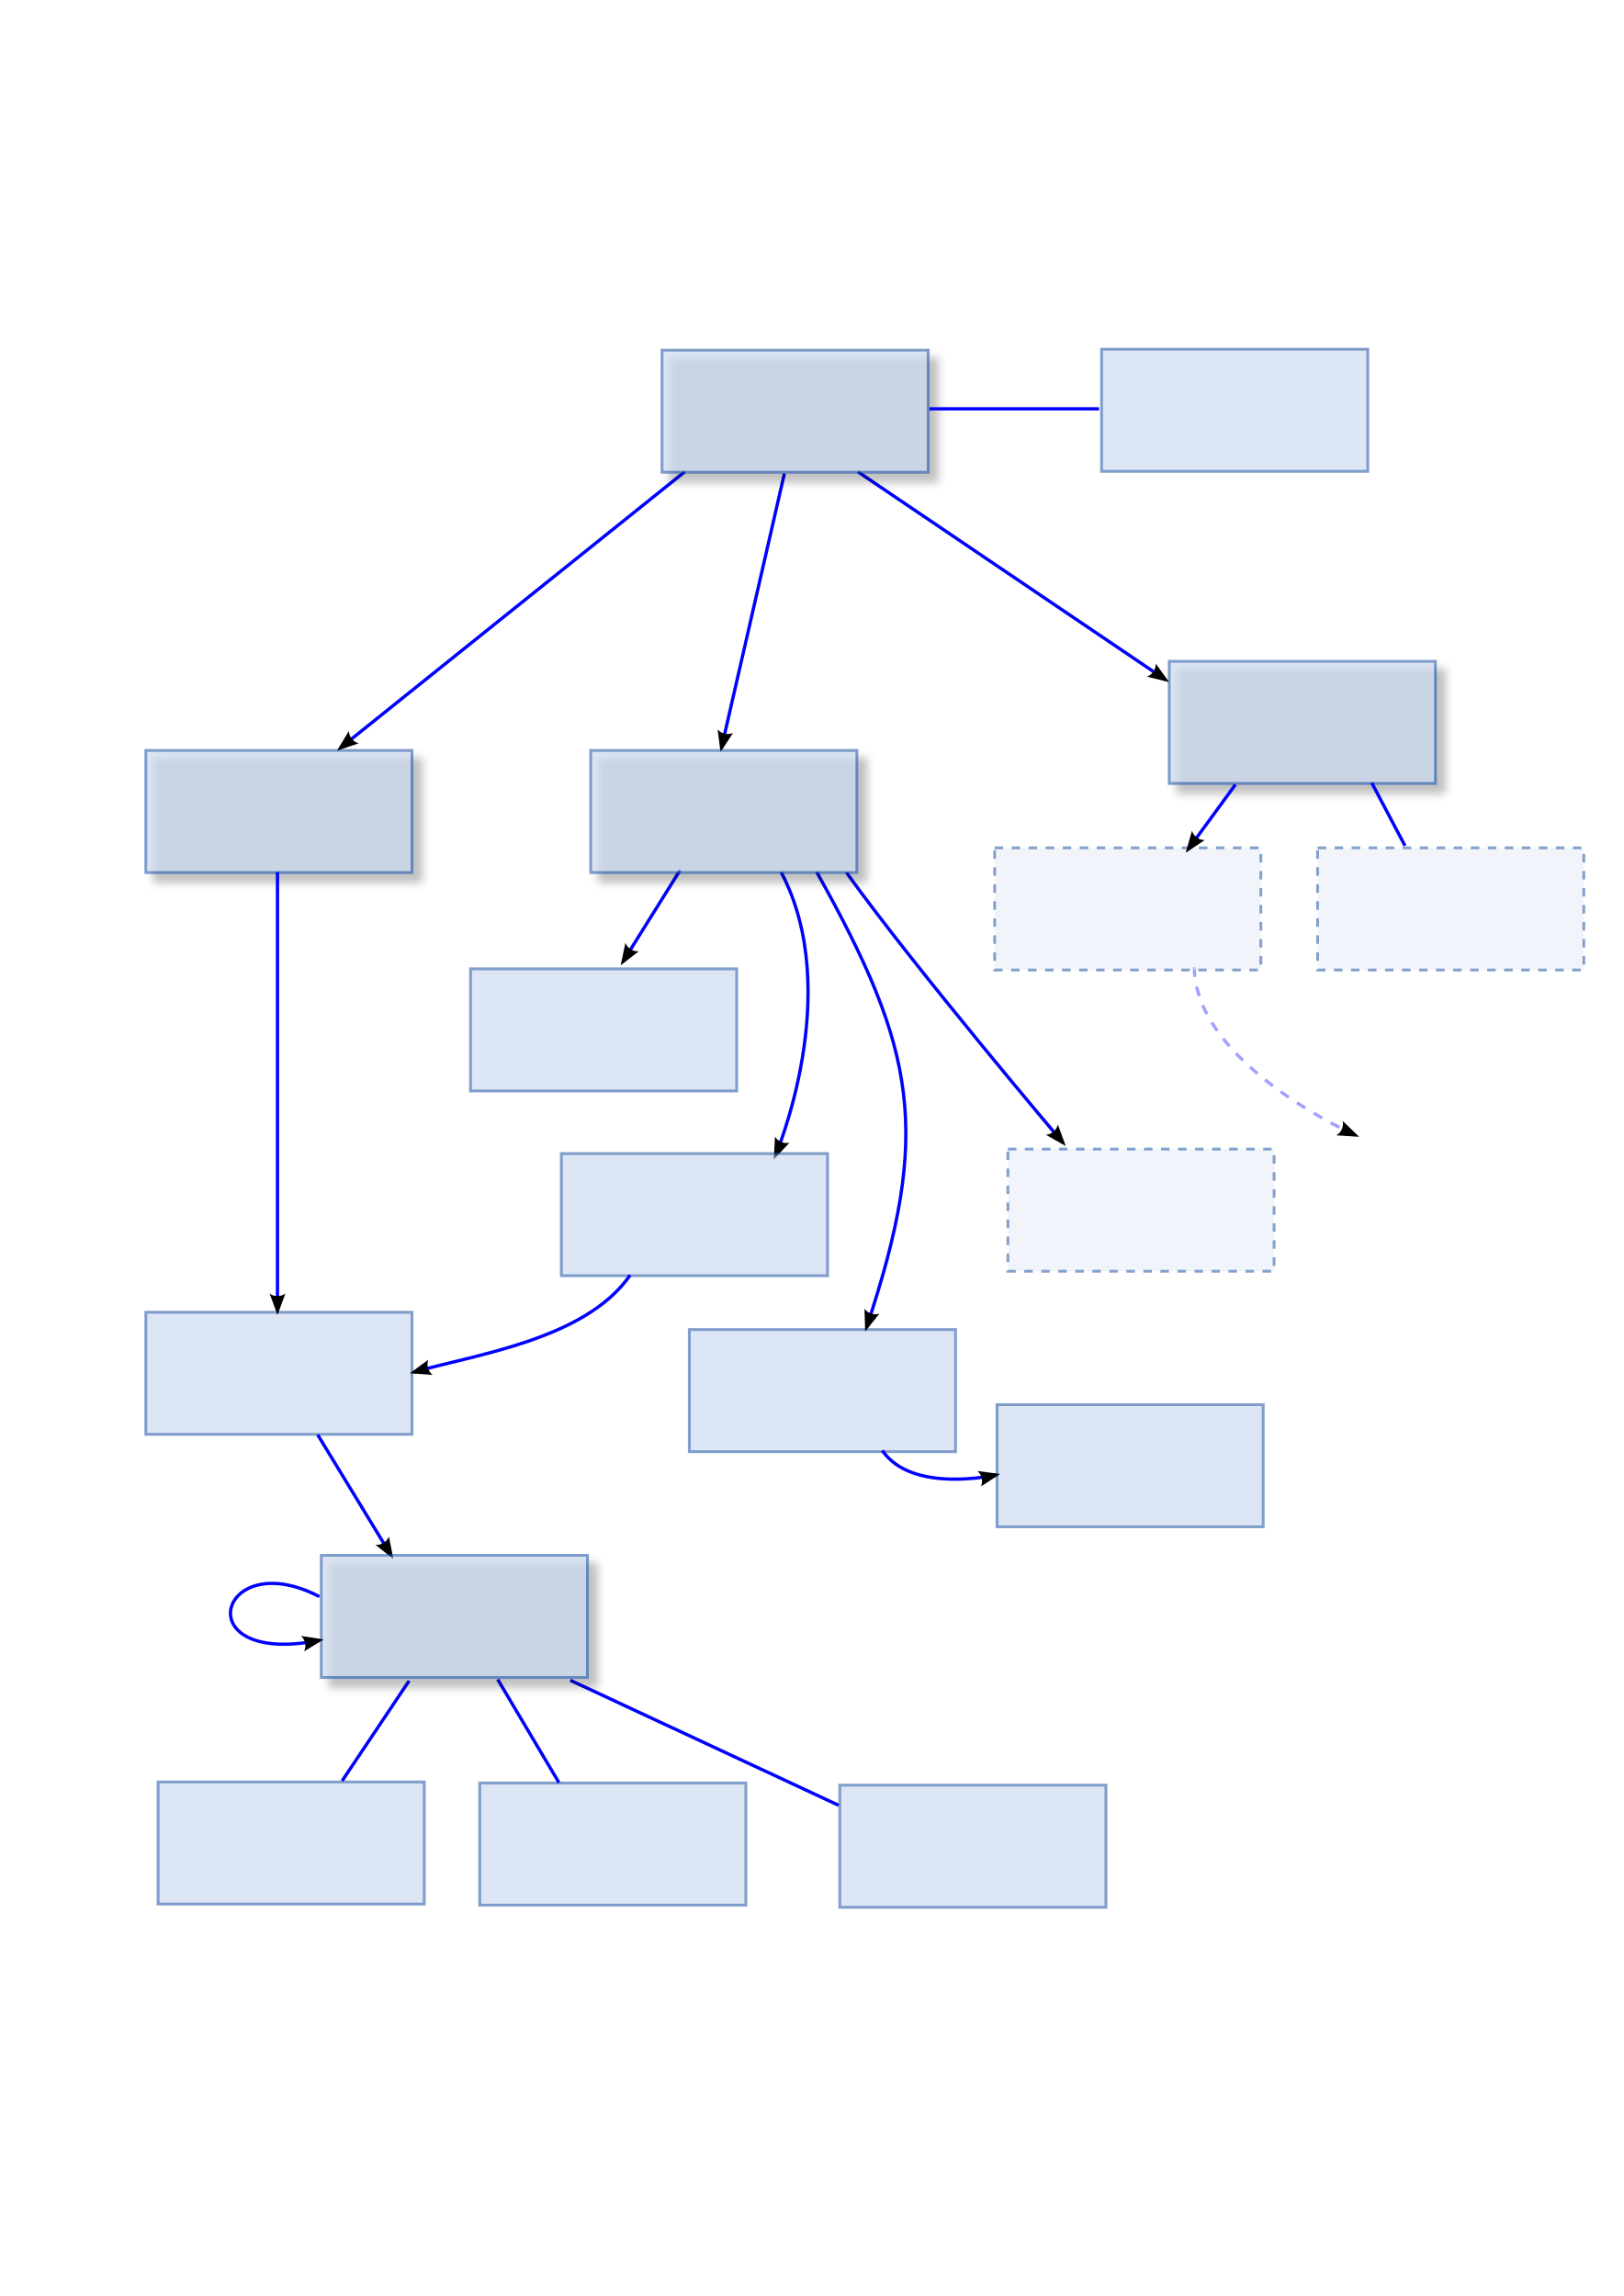
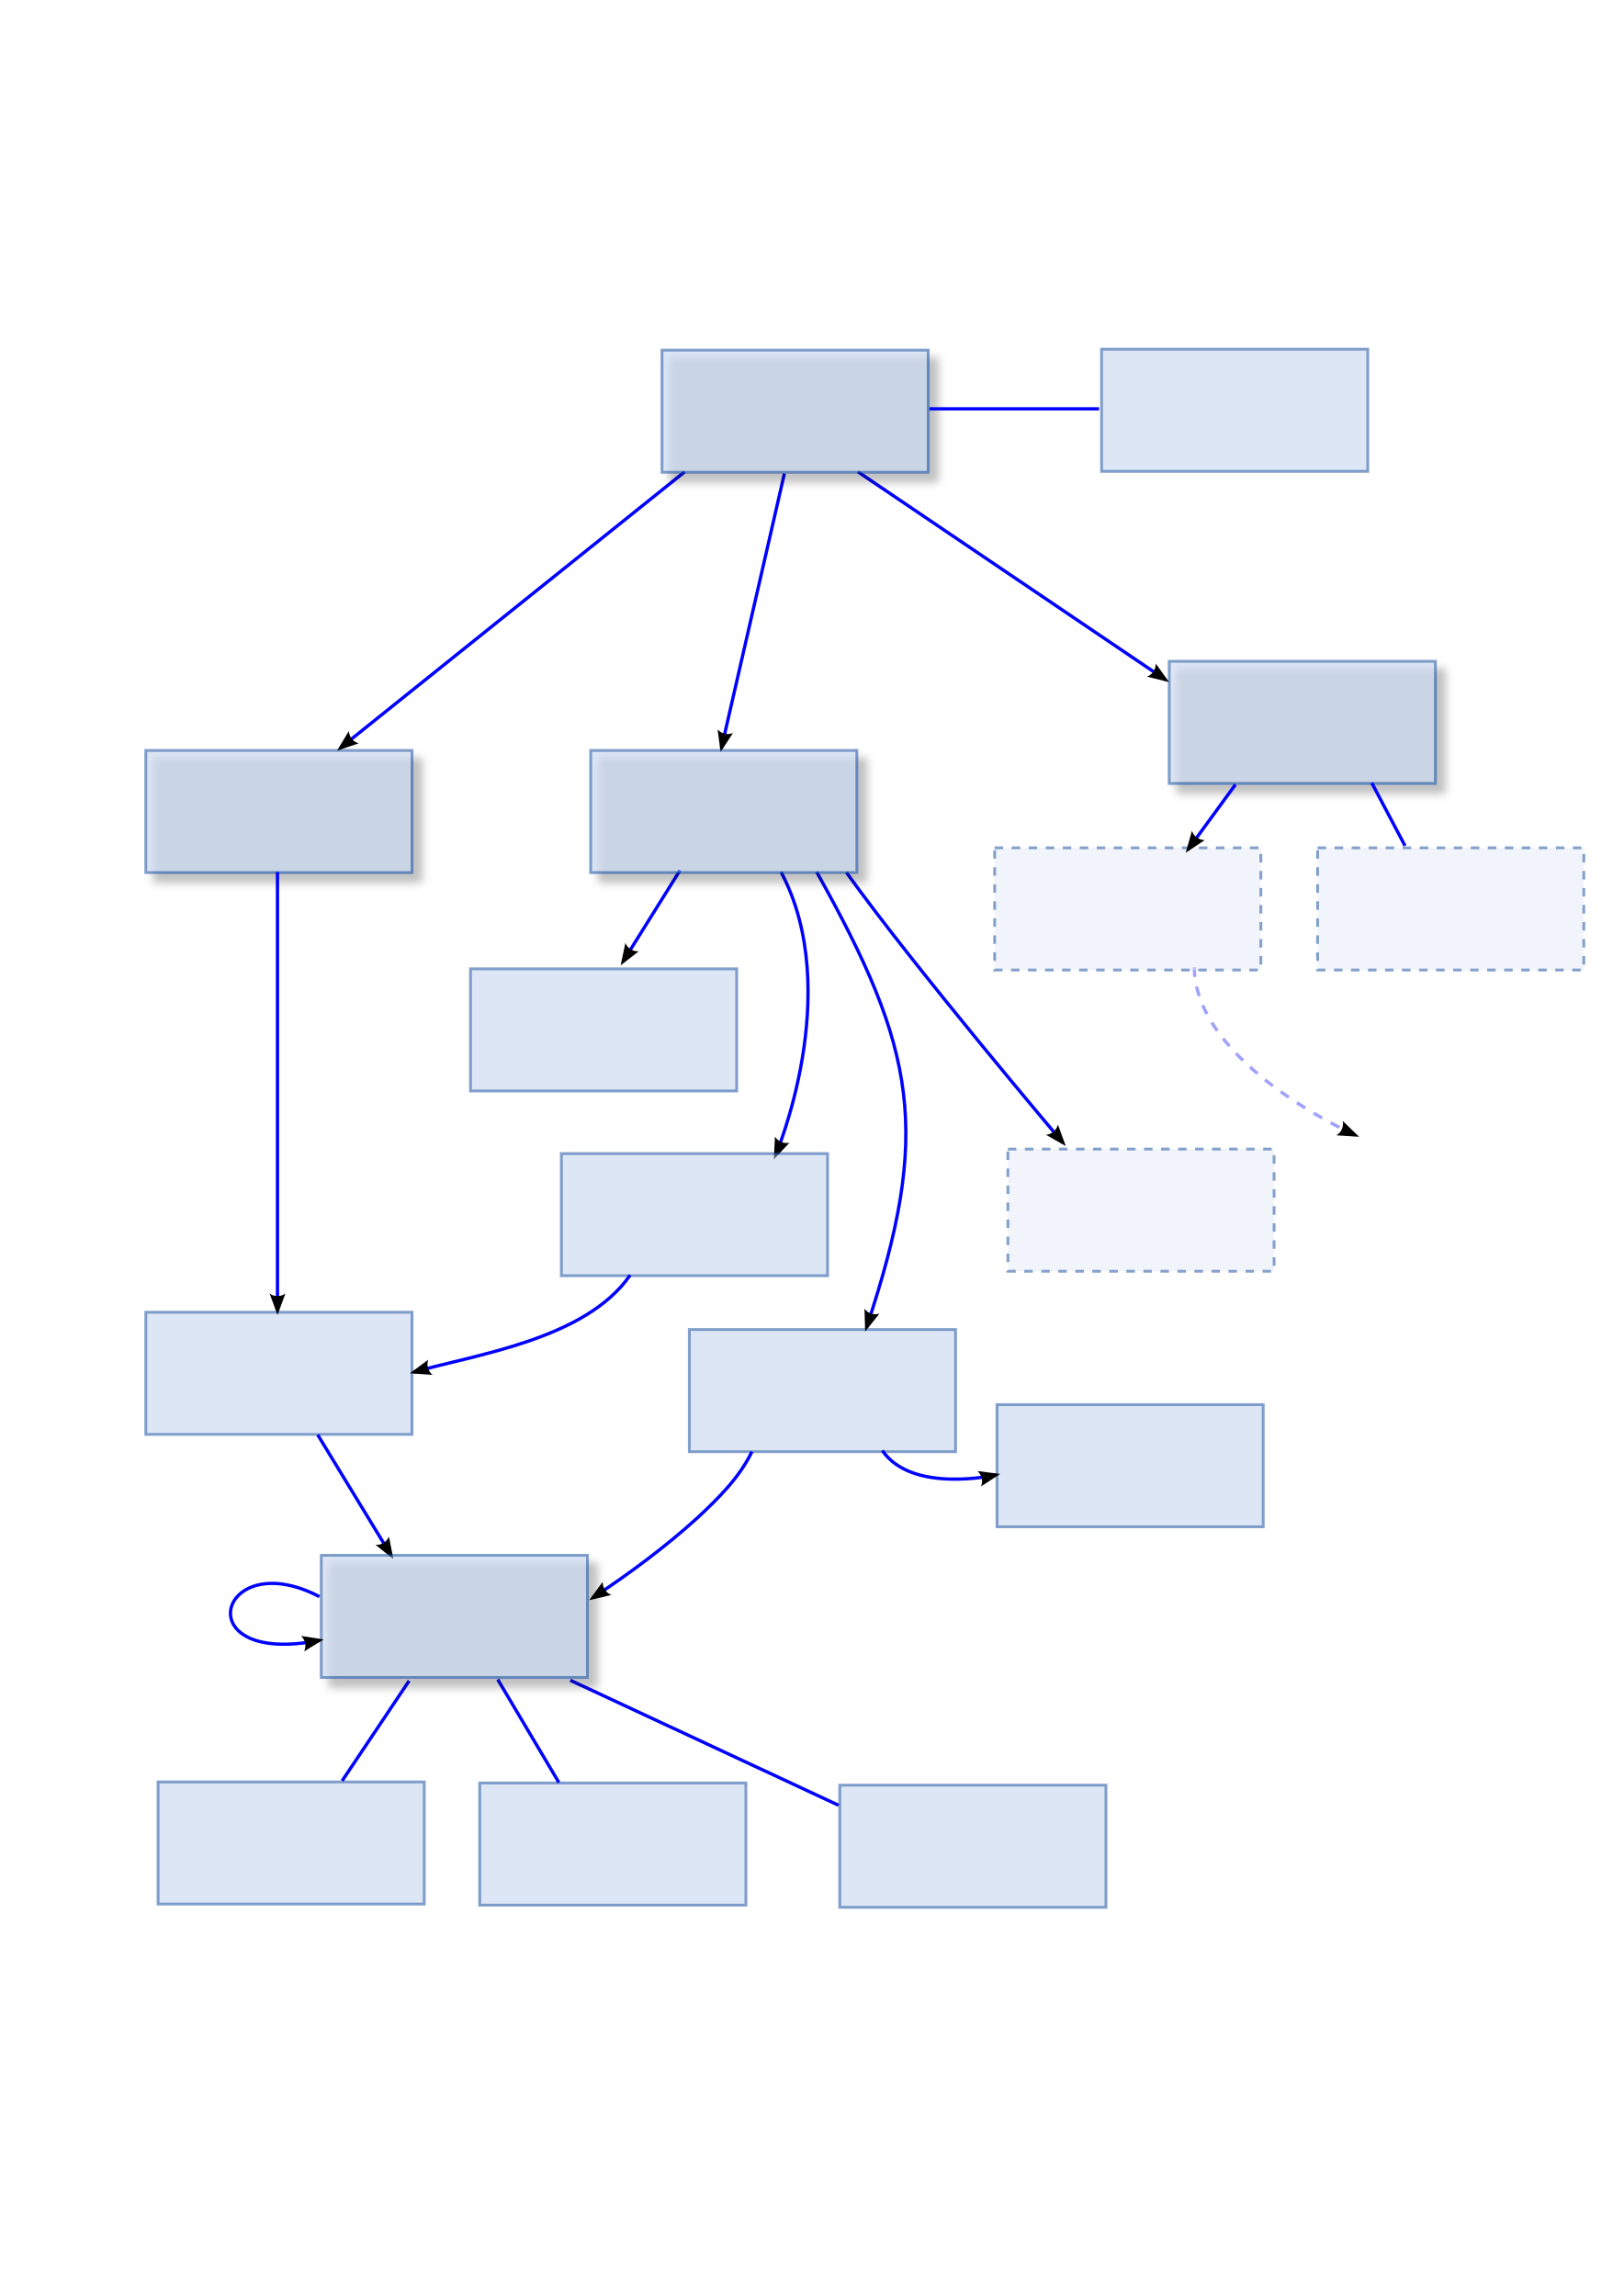
<svg xmlns="http://www.w3.org/2000/svg" width="744.094" height="1052.362" id="svg2" version="1.1">
  <defs id="defs4">
    <marker orient="auto" refY="0.0" refX="0.0" id="Arrow2Mend" style="overflow:visible;">
      <path id="path4154" style="font-size:12.0;fill-rule:evenodd;stroke-width:0.625;stroke-linejoin:round;" d="M 8.719,4.034 L -2.207,0.016 L 8.719,-4.002 C 6.973,-1.63 6.983,1.616 8.719,4.034 z " transform="scale(0.6) rotate(180) translate(0,0)" />
    </marker>
    <marker orient="auto" refY="0.0" refX="0.0" id="Arrow1Lend" style="overflow:visible;">
      <path id="path4130" d="M 0.0,0.0 L 5.0,-5.0 L -12.5,0.0 L 5.0,5.0 L 0.0,0.0 z " style="fill-rule:evenodd;stroke:#000000;stroke-width:1.0pt;marker-start:none;" transform="scale(0.8) rotate(180) translate(12.5,0)" />
    </marker>
    <filter id="filter6657" width="1.5" height="1.5" x="-.25" y="-.25">
      <feGaussianBlur id="feGaussianBlur6659" in="SourceAlpha" stdDeviation="2" result="blur" />
      <feColorMatrix id="feColorMatrix6661" result="bluralpha" type="matrix" values="1 0 0 0 0 0 1 0 0 0 0 0 1 0 0 0 0 0 0.5 0 " />
      <feOffset id="feOffset6663" in="bluralpha" dx="4" dy="4" result="offsetBlur" />
      <feMerge id="feMerge6665">
        <feMergeNode id="feMergeNode6667" in="offsetBlur" />
        <feMergeNode id="feMergeNode6669" in="SourceGraphic" />
      </feMerge>
    </filter>
    <filter id="filter6671" width="1.5" height="1.5" x="-.25" y="-.25">
      <feGaussianBlur id="feGaussianBlur6673" in="SourceAlpha" stdDeviation="2" result="blur" />
      <feColorMatrix id="feColorMatrix6675" result="bluralpha" type="matrix" values="1 0 0 0 0 0 1 0 0 0 0 0 1 0 0 0 0 0 0.5 0 " />
      <feOffset id="feOffset6677" in="bluralpha" dx="4" dy="4" result="offsetBlur" />
      <feMerge id="feMerge6679">
        <feMergeNode id="feMergeNode6681" in="offsetBlur" />
        <feMergeNode id="feMergeNode6683" in="SourceGraphic" />
      </feMerge>
    </filter>
    <filter id="filter6685" width="1.5" height="1.5" x="-.25" y="-.25">
      <feGaussianBlur id="feGaussianBlur6687" in="SourceAlpha" stdDeviation="2" result="blur" />
      <feColorMatrix id="feColorMatrix6689" result="bluralpha" type="matrix" values="1 0 0 0 0 0 1 0 0 0 0 0 1 0 0 0 0 0 0.5 0 " />
      <feOffset id="feOffset6691" in="bluralpha" dx="4" dy="4" result="offsetBlur" />
      <feMerge id="feMerge6693">
        <feMergeNode id="feMergeNode6695" in="offsetBlur" />
        <feMergeNode id="feMergeNode6697" in="SourceGraphic" />
      </feMerge>
    </filter>
    <filter id="filter6699" width="1.5" height="1.5" x="-.25" y="-.25">
      <feGaussianBlur id="feGaussianBlur6701" in="SourceAlpha" stdDeviation="2" result="blur" />
      <feColorMatrix id="feColorMatrix6703" result="bluralpha" type="matrix" values="1 0 0 0 0 0 1 0 0 0 0 0 1 0 0 0 0 0 0.5 0 " />
      <feOffset id="feOffset6705" in="bluralpha" dx="4" dy="4" result="offsetBlur" />
      <feMerge id="feMerge6707">
        <feMergeNode id="feMergeNode6709" in="offsetBlur" />
        <feMergeNode id="feMergeNode6711" in="SourceGraphic" />
      </feMerge>
    </filter>
    <filter id="filter6713" width="1.5" height="1.5" x="-.25" y="-.25">
      <feGaussianBlur id="feGaussianBlur6715" in="SourceAlpha" stdDeviation="2" result="blur" />
      <feColorMatrix id="feColorMatrix6717" result="bluralpha" type="matrix" values="1 0 0 0 0 0 1 0 0 0 0 0 1 0 0 0 0 0 0.5 0 " />
      <feOffset id="feOffset6719" in="bluralpha" dx="4" dy="4" result="offsetBlur" />
      <feMerge id="feMerge6721">
        <feMergeNode id="feMergeNode6723" in="offsetBlur" />
        <feMergeNode id="feMergeNode6725" in="SourceGraphic" />
      </feMerge>
    </filter>
  </defs>
  <g id="layer1">
    <path style="color:#000000;fill:none;stroke:#0000ff;stroke-width:1.5;stroke-linecap:butt;stroke-linejoin:miter;stroke-miterlimit:4;stroke-opacity:1;stroke-dasharray:none;stroke-dashoffset:0;marker:none;marker-end:url(#Arrow2Mend);visibility:visible;display:inline;overflow:visible;enable-background:accumulate" d="m 357.915,399.667 c 29.289,55.156 -2.528,129.89 -2.528,129.89" id="path4106" />
    <path style="color:#000000;fill:none;stroke:#a1a1ff;stroke-width:1.5;stroke-linecap:butt;stroke-linejoin:miter;stroke-miterlimit:4;stroke-opacity:1;stroke-dasharray:4.5, 4.5;stroke-dashoffset:0;marker:none;marker-end:url(#Arrow2Mend);visibility:visible;display:inline;overflow:visible;enable-background:accumulate" d="m 547.283,443.266 c 0.568,44.633 73.748,76.992 73.748,76.992" id="path5526" />
    <g id="g3789" transform="translate(217.8158,-194.3235)">
      <rect style="opacity:0.8;fill:#b8cbeb;fill-opacity:0.596;fill-rule:nonzero;stroke:#033d95;stroke-width:1.3;stroke-linecap:butt;stroke-linejoin:miter;stroke-miterlimit:4;stroke-opacity:0.596;stroke-dasharray:none;stroke-dashoffset:0" id="rect3791" width="122" height="56" x="287" y="354.362" />
      <flowRoot xml:space="preserve" id="flowRoot3793" style="font-size:12px;font-style:normal;font-variant:normal;font-weight:normal;font-stretch:normal;text-align:center;line-height:100%;letter-spacing:0px;word-spacing:0px;writing-mode:lr-tb;text-anchor:middle;fill:#000000;fill-opacity:1;stroke:none;font-family:Bitstream Vera Sans;-inkscape-font-specification:Bitstream Vera Sans" transform="translate(-16,19)">
        <flowRegion id="flowRegion3795">
          <rect id="rect3797" width="120" height="29" x="304" y="358.362" style="font-size:12px;font-style:normal;font-variant:normal;font-weight:normal;font-stretch:normal;text-align:center;line-height:100%;writing-mode:lr-tb;text-anchor:middle;font-family:Bitstream Vera Sans;-inkscape-font-specification:Bitstream Vera Sans" />
        </flowRegion>
        <flowPara id="flowPara3799" style="font-size:12px;font-style:normal;font-variant:normal;font-weight:normal;font-stretch:normal;text-align:center;line-height:100%;writing-mode:lr-tb;text-anchor:middle;font-family:Bitstream Vera Sans;-inkscape-font-specification:Bitstream Vera Sans">Kirjautuminen</flowPara>
      </flowRoot>
    </g>
    <g id="g4070" transform="translate(497.8158,-161.2583)" style="filter:url(#filter6671)">
      <rect y="464.362" x="38" height="56" width="122" id="rect3803" style="opacity:0.8;fill:#b8cbeb;fill-opacity:0.596;fill-rule:nonzero;stroke:#033d95;stroke-width:1.3;stroke-linecap:butt;stroke-linejoin:miter;stroke-miterlimit:4;stroke-opacity:0.596;stroke-dasharray:none;stroke-dashoffset:0" />
      <flowRoot transform="translate(-265,127)" style="font-size:12px;font-style:normal;font-variant:normal;font-weight:normal;font-stretch:normal;text-align:center;line-height:100%;letter-spacing:0px;word-spacing:0px;writing-mode:lr-tb;text-anchor:middle;fill:#000000;fill-opacity:1;stroke:none;font-family:Bitstream Vera Sans;-inkscape-font-specification:Bitstream Vera Sans" id="flowRoot3805" xml:space="preserve">
        <flowRegion id="flowRegion3807">
          <rect style="font-size:12px;font-style:normal;font-variant:normal;font-weight:normal;font-stretch:normal;text-align:center;line-height:100%;writing-mode:lr-tb;text-anchor:middle;font-family:Bitstream Vera Sans;-inkscape-font-specification:Bitstream Vera Sans" y="359.362" x="306" height="29" width="117" id="rect3809" />
        </flowRegion>
        <flowPara style="font-size:12px;font-style:normal;font-variant:normal;font-weight:normal;font-stretch:normal;text-align:center;line-height:100%;writing-mode:lr-tb;text-anchor:middle;font-family:Bitstream Vera Sans;-inkscape-font-specification:Bitstream Vera Sans" id="flowPara3849">Käyttäjälista,</flowPara>
        <flowPara style="font-size:12px;font-style:normal;font-variant:normal;font-weight:normal;font-stretch:normal;text-align:center;line-height:100%;writing-mode:lr-tb;text-anchor:middle;font-family:Bitstream Vera Sans;-inkscape-font-specification:Bitstream Vera Sans" id="flowPara6727">hallinta</flowPara>
      </flowRoot>
    </g>
    <g id="g5315" transform="translate(23.81583,-75.91297)">
      <rect style="opacity:0.8;fill:#e2eaf7;fill-opacity:0.596;fill-rule:nonzero;stroke:#033d95;stroke-width:1.3;stroke-linecap:butt;stroke-linejoin:miter;stroke-miterlimit:4;stroke-opacity:0.596;stroke-dasharray:3.9, 3.9;stroke-dashoffset:0" id="rect3815" width="122" height="56" x="432" y="464.517" />
      <flowRoot xml:space="preserve" id="flowRoot3817" style="font-size:12px;font-style:normal;font-variant:normal;font-weight:normal;font-stretch:normal;text-align:center;line-height:100%;letter-spacing:0px;word-spacing:0px;writing-mode:lr-tb;text-anchor:middle;fill:#000000;fill-opacity:1;stroke:none;font-family:Bitstream Vera Sans;-inkscape-font-specification:Bitstream Vera Sans" transform="translate(129,125.1547)">
        <flowRegion id="flowRegion3819">
          <rect id="rect3821" width="119" height="32" x="304" y="356.362" style="font-size:12px;font-style:normal;font-variant:normal;font-weight:normal;font-stretch:normal;text-align:center;line-height:100%;writing-mode:lr-tb;text-anchor:middle;font-family:Bitstream Vera Sans;-inkscape-font-specification:Bitstream Vera Sans" />
        </flowRegion>
        <flowPara id="flowPara3823" style="font-size:12px;font-style:normal;font-variant:normal;font-weight:normal;font-stretch:normal;text-align:center;line-height:100%;writing-mode:lr-tb;text-anchor:middle;font-family:Bitstream Vera Sans;-inkscape-font-specification:Bitstream Vera Sans">Muutosten revisiointi</flowPara>
      </flowRoot>
    </g>
    <g transform="translate(-220.1842,-10.41297)" id="g3825" style="filter:url(#filter6699)">
      <rect y="354.362" x="287" height="56" width="122" id="rect3827" style="opacity:0.8;fill:#b8cbeb;fill-opacity:0.596;fill-rule:nonzero;stroke:#033d95;stroke-width:1.3;stroke-linecap:butt;stroke-linejoin:miter;stroke-miterlimit:4;stroke-opacity:0.596;stroke-dasharray:none;stroke-dashoffset:0" />
      <flowRoot transform="translate(-16,19)" style="font-size:12px;font-style:normal;font-variant:normal;font-weight:normal;font-stretch:normal;text-align:center;line-height:100%;letter-spacing:0px;word-spacing:0px;writing-mode:lr-tb;text-anchor:middle;fill:#000000;fill-opacity:1;stroke:none;font-family:Bitstream Vera Sans;-inkscape-font-specification:Bitstream Vera Sans" id="flowRoot3829" xml:space="preserve">
        <flowRegion id="flowRegion3831">
          <rect style="font-size:12px;font-style:normal;font-variant:normal;font-weight:normal;font-stretch:normal;text-align:center;line-height:100%;writing-mode:lr-tb;text-anchor:middle;font-family:Bitstream Vera Sans;-inkscape-font-specification:Bitstream Vera Sans" y="357.362" x="303" height="32" width="122" id="rect3833" />
        </flowRegion>
        <flowPara style="font-size:12px;font-style:normal;font-variant:normal;font-weight:normal;font-stretch:normal;text-align:center;line-height:100%;writing-mode:lr-tb;text-anchor:middle;font-family:Bitstream Vera Sans;-inkscape-font-specification:Bitstream Vera Sans" id="flowPara3835">Hakutoiminnot</flowPara>
      </flowRoot>
    </g>
    <g id="g3895" transform="translate(-220.1842,247.087)">
      <rect style="opacity:0.8;fill:#b8cbeb;fill-opacity:0.596;fill-rule:nonzero;stroke:#033d95;stroke-width:1.3;stroke-linecap:butt;stroke-linejoin:miter;stroke-miterlimit:4;stroke-opacity:0.596;stroke-dasharray:none;stroke-dashoffset:0" id="rect3897" width="122" height="56" x="287" y="354.362" />
      <flowRoot xml:space="preserve" id="flowRoot3899" style="font-size:12px;font-style:normal;font-variant:normal;font-weight:normal;font-stretch:normal;text-align:center;line-height:100%;letter-spacing:0px;word-spacing:0px;writing-mode:lr-tb;text-anchor:middle;fill:#000000;fill-opacity:1;stroke:none;font-family:Bitstream Vera Sans;-inkscape-font-specification:Bitstream Vera Sans" transform="translate(-16,19)">
        <flowRegion id="flowRegion3901">
          <rect id="rect3903" width="122" height="32" x="303" y="357.362" style="font-size:12px;font-style:normal;font-variant:normal;font-weight:normal;font-stretch:normal;text-align:center;line-height:100%;writing-mode:lr-tb;text-anchor:middle;font-family:Bitstream Vera Sans;-inkscape-font-specification:Bitstream Vera Sans" />
        </flowRegion>
        <flowPara id="flowPara3905" style="font-size:12px;font-style:normal;font-variant:normal;font-weight:normal;font-stretch:normal;text-align:center;line-height:100%;writing-mode:lr-tb;text-anchor:middle;font-family:Bitstream Vera Sans;-inkscape-font-specification:Bitstream Vera Sans">Henkilölista</flowPara>
      </flowRoot>
    </g>
    <g id="g3996" transform="translate(-56.56261,-111.6367)">
      <rect style="opacity:0.8;fill:#b8cbeb;fill-opacity:0.596;fill-rule:nonzero;stroke:#033d95;stroke-width:1.3;stroke-linecap:butt;stroke-linejoin:miter;stroke-miterlimit:4;stroke-opacity:0.596;stroke-dasharray:none;stroke-dashoffset:0" id="rect3921" width="122" height="56" x="129" y="928.362" />
      <flowRoot xml:space="preserve" id="flowRoot3923" style="font-size:12px;font-style:normal;font-variant:normal;font-weight:normal;font-stretch:normal;text-align:center;line-height:100%;letter-spacing:0px;word-spacing:0px;writing-mode:lr-tb;text-anchor:middle;fill:#000000;fill-opacity:1;stroke:none;font-family:Bitstream Vera Sans;-inkscape-font-specification:Bitstream Vera Sans" transform="translate(-174,587)">
        <flowRegion id="flowRegion3925">
          <rect id="rect3927" width="122" height="32" x="303" y="357.362" style="font-size:12px;font-style:normal;font-variant:normal;font-weight:normal;font-stretch:normal;text-align:center;line-height:100%;writing-mode:lr-tb;text-anchor:middle;font-family:Bitstream Vera Sans;-inkscape-font-specification:Bitstream Vera Sans" />
        </flowRegion>
        <flowPara id="flowPara3929" style="font-size:12px;font-style:normal;font-variant:normal;font-weight:normal;font-stretch:normal;text-align:center;line-height:100%;writing-mode:lr-tb;text-anchor:middle;font-family:Bitstream Vera Sans;-inkscape-font-specification:Bitstream Vera Sans">Syntymätiedon muokkaus</flowPara>
      </flowRoot>
    </g>
    <g id="g3943" transform="translate(97.8338,463.8518)">
      <rect style="opacity:0.8;fill:#b8cbeb;fill-opacity:0.596;fill-rule:nonzero;stroke:#033d95;stroke-width:1.3;stroke-linecap:butt;stroke-linejoin:miter;stroke-miterlimit:4;stroke-opacity:0.596;stroke-dasharray:none;stroke-dashoffset:0" id="rect3945" width="122" height="56" x="287" y="354.362" />
      <flowRoot xml:space="preserve" id="flowRoot3947" style="font-size:12px;font-style:normal;font-variant:normal;font-weight:normal;font-stretch:normal;text-align:center;line-height:100%;letter-spacing:0px;word-spacing:0px;writing-mode:lr-tb;text-anchor:middle;fill:#000000;fill-opacity:1;stroke:none;font-family:Bitstream Vera Sans;-inkscape-font-specification:Bitstream Vera Sans" transform="translate(-16,19)">
        <flowRegion id="flowRegion3949">
          <rect id="rect3951" width="122" height="32" x="303" y="357.362" style="font-size:12px;font-style:normal;font-variant:normal;font-weight:normal;font-stretch:normal;text-align:center;line-height:100%;writing-mode:lr-tb;text-anchor:middle;font-family:Bitstream Vera Sans;-inkscape-font-specification:Bitstream Vera Sans" />
        </flowRegion>
        <flowPara id="flowPara3953" style="font-size:12px;font-style:normal;font-variant:normal;font-weight:normal;font-stretch:normal;text-align:center;line-height:100%;writing-mode:lr-tb;text-anchor:middle;font-family:Bitstream Vera Sans;-inkscape-font-specification:Bitstream Vera Sans">jne.</flowPara>
      </flowRoot>
    </g>
    <g id="g3955" transform="translate(-305.3849,-29.30938)">
      <rect y="473.362" x="521" height="56" width="122" id="rect3957" style="opacity:0.8;fill:#b8cbeb;fill-opacity:0.596;fill-rule:nonzero;stroke:#033d95;stroke-width:1.3;stroke-linecap:butt;stroke-linejoin:miter;stroke-miterlimit:4;stroke-opacity:0.596;stroke-dasharray:none;stroke-dashoffset:0" />
      <flowRoot transform="translate(220,132)" style="font-size:12px;font-style:normal;font-variant:normal;font-weight:normal;font-stretch:normal;text-align:center;line-height:100%;letter-spacing:0px;word-spacing:0px;writing-mode:lr-tb;text-anchor:middle;fill:#000000;fill-opacity:1;stroke:none;font-family:Bitstream Vera Sans;-inkscape-font-specification:Bitstream Vera Sans" id="flowRoot3959" xml:space="preserve">
        <flowRegion id="flowRegion3961">
          <rect style="font-size:12px;font-style:normal;font-variant:normal;font-weight:normal;font-stretch:normal;text-align:center;line-height:100%;writing-mode:lr-tb;text-anchor:middle;font-family:Bitstream Vera Sans;-inkscape-font-specification:Bitstream Vera Sans" y="357.362" x="305" height="32" width="117" id="rect3963" />
        </flowRegion>
        <flowPara style="font-size:12px;font-style:normal;font-variant:normal;font-weight:normal;font-stretch:normal;text-align:center;line-height:100%;writing-mode:lr-tb;text-anchor:middle;font-family:Bitstream Vera Sans;-inkscape-font-specification:Bitstream Vera Sans" id="flowPara3965">Lataa</flowPara>
        <flowPara style="font-size:12px;font-style:normal;font-variant:normal;font-weight:normal;font-stretch:normal;text-align:center;line-height:100%;writing-mode:lr-tb;text-anchor:middle;font-family:Bitstream Vera Sans;-inkscape-font-specification:Bitstream Vera Sans" id="flowPara4023">tiedosto</flowPara>
      </flowRoot>
    </g>
    <g transform="translate(-263.7468,55.3658)" id="g3967">
      <rect style="opacity:0.8;fill:#b8cbeb;fill-opacity:0.596;fill-rule:nonzero;stroke:#033d95;stroke-width:1.3;stroke-linecap:butt;stroke-linejoin:miter;stroke-miterlimit:4;stroke-opacity:0.596;stroke-dasharray:none;stroke-dashoffset:0" id="rect3969" width="122" height="56" x="521" y="473.362" />
      <flowRoot xml:space="preserve" id="flowRoot3971" style="font-size:12px;font-style:normal;font-variant:normal;font-weight:normal;font-stretch:normal;text-align:center;line-height:100%;letter-spacing:0px;word-spacing:0px;writing-mode:lr-tb;text-anchor:middle;fill:#000000;fill-opacity:1;stroke:none;font-family:Bitstream Vera Sans;-inkscape-font-specification:Bitstream Vera Sans" transform="translate(220,132)">
        <flowRegion id="flowRegion3973">
          <rect id="rect3975" width="117" height="32" x="305" y="357.362" style="font-size:12px;font-style:normal;font-variant:normal;font-weight:normal;font-stretch:normal;text-align:center;line-height:100%;writing-mode:lr-tb;text-anchor:middle;font-family:Bitstream Vera Sans;-inkscape-font-specification:Bitstream Vera Sans" />
        </flowRegion>
        <flowPara id="flowPara3977" style="font-size:12px;font-style:normal;font-variant:normal;font-weight:normal;font-stretch:normal;text-align:center;line-height:100%;writing-mode:lr-tb;text-anchor:middle;font-family:Bitstream Vera Sans;-inkscape-font-specification:Bitstream Vera Sans">Etsi</flowPara>
        <flowPara style="font-size:12px;font-style:normal;font-variant:normal;font-weight:normal;font-stretch:normal;text-align:center;line-height:100%;writing-mode:lr-tb;text-anchor:middle;font-family:Bitstream Vera Sans;-inkscape-font-specification:Bitstream Vera Sans" id="flowPara4025">puutteet</flowPara>
      </flowRoot>
    </g>
    <g id="g3979" transform="translate(-205.0971,136.018)">
      <rect y="473.362" x="521" height="56" width="122" id="rect3981" style="opacity:0.8;fill:#b8cbeb;fill-opacity:0.596;fill-rule:nonzero;stroke:#033d95;stroke-width:1.3;stroke-linecap:butt;stroke-linejoin:miter;stroke-miterlimit:4;stroke-opacity:0.596;stroke-dasharray:none;stroke-dashoffset:0" />
      <flowRoot transform="translate(220,132)" style="font-size:12px;font-style:normal;font-variant:normal;font-weight:normal;font-stretch:normal;text-align:center;line-height:100%;letter-spacing:0px;word-spacing:0px;writing-mode:lr-tb;text-anchor:middle;fill:#000000;fill-opacity:1;stroke:none;font-family:Bitstream Vera Sans;-inkscape-font-specification:Bitstream Vera Sans" id="flowRoot3983" xml:space="preserve">
        <flowRegion id="flowRegion3985">
          <rect style="font-size:12px;font-style:normal;font-variant:normal;font-weight:normal;font-stretch:normal;text-align:center;line-height:100%;writing-mode:lr-tb;text-anchor:middle;font-family:Bitstream Vera Sans;-inkscape-font-specification:Bitstream Vera Sans" y="357.362" x="305" height="32" width="117" id="rect3987" />
        </flowRegion>
        <flowPara style="font-size:12px;font-style:normal;font-variant:normal;font-weight:normal;font-stretch:normal;text-align:center;line-height:100%;writing-mode:lr-tb;text-anchor:middle;font-family:Bitstream Vera Sans;-inkscape-font-specification:Bitstream Vera Sans" id="flowPara3989">Etsi yhdisteltävät henkilöt</flowPara>
      </flowRoot>
    </g>
    <g id="g4003" transform="translate(90.8338,-111.1482)">
      <rect y="928.362" x="129" height="56" width="122" id="rect4005" style="opacity:0.8;fill:#b8cbeb;fill-opacity:0.596;fill-rule:nonzero;stroke:#033d95;stroke-width:1.3;stroke-linecap:butt;stroke-linejoin:miter;stroke-miterlimit:4;stroke-opacity:0.596;stroke-dasharray:none;stroke-dashoffset:0" />
      <flowRoot transform="translate(-174,587)" style="font-size:12px;font-style:normal;font-variant:normal;font-weight:normal;font-stretch:normal;text-align:center;line-height:100%;letter-spacing:0px;word-spacing:0px;writing-mode:lr-tb;text-anchor:middle;fill:#000000;fill-opacity:1;stroke:none;font-family:Bitstream Vera Sans;-inkscape-font-specification:Bitstream Vera Sans" id="flowRoot4007" xml:space="preserve">
        <flowRegion id="flowRegion4009">
          <rect style="font-size:12px;font-style:normal;font-variant:normal;font-weight:normal;font-stretch:normal;text-align:center;line-height:100%;writing-mode:lr-tb;text-anchor:middle;font-family:Bitstream Vera Sans;-inkscape-font-specification:Bitstream Vera Sans" y="357.362" x="303" height="32" width="122" id="rect4011" />
        </flowRegion>
        <flowPara style="font-size:12px;font-style:normal;font-variant:normal;font-weight:normal;font-stretch:normal;text-align:center;line-height:100%;writing-mode:lr-tb;text-anchor:middle;font-family:Bitstream Vera Sans;-inkscape-font-specification:Bitstream Vera Sans" id="flowPara4013">Lähdetiedon muokkaus</flowPara>
      </flowRoot>
    </g>
    <flowRoot xml:space="preserve" id="flowRoot4015" style="font-size:12px;font-style:normal;font-variant:normal;font-weight:normal;font-stretch:normal;text-align:center;line-height:100%;letter-spacing:0px;word-spacing:0px;writing-mode:lr-tb;text-anchor:middle;fill:#000000;fill-opacity:1;stroke:none;font-family:Bitstream Vera Sans;-inkscape-font-specification:Bitstream Vera Sans" transform="translate(-43.1662,-110.1482)">
      <flowRegion id="flowRegion4017">
        <rect id="rect4019" width="25" height="22" x="391" y="950.362" />
      </flowRegion>
      <flowPara id="flowPara4021">...</flowPara>
    </flowRoot>
    <g id="g4039" transform="translate(426.8784,-33.68882)">
      <rect y="560.362" x="35" height="56" width="122" id="rect4041" style="opacity:0.8;fill:#e2eaf7;fill-opacity:0.596;fill-rule:nonzero;stroke:#033d95;stroke-width:1.3;stroke-linecap:butt;stroke-linejoin:miter;stroke-miterlimit:4;stroke-opacity:0.596;stroke-dasharray:3.9, 3.9;stroke-dashoffset:0" />
      <flowRoot transform="translate(-268,225)" style="font-size:12px;font-style:normal;font-variant:normal;font-weight:normal;font-stretch:normal;text-align:center;line-height:100%;letter-spacing:0px;word-spacing:0px;writing-mode:lr-tb;text-anchor:middle;fill:#000000;fill-opacity:1;stroke:none;font-family:Bitstream Vera Sans;-inkscape-font-specification:Bitstream Vera Sans" id="flowRoot4043" xml:space="preserve">
        <flowRegion id="flowRegion4045">
          <rect style="font-size:12px;font-style:normal;font-variant:normal;font-weight:normal;font-stretch:normal;text-align:center;line-height:100%;writing-mode:lr-tb;text-anchor:middle;font-family:Bitstream Vera Sans;-inkscape-font-specification:Bitstream Vera Sans" y="356.362" x="304" height="32" width="119" id="rect4047" />
        </flowRegion>
        <flowPara style="font-size:12px;font-style:normal;font-variant:normal;font-weight:normal;font-stretch:normal;text-align:center;line-height:100%;writing-mode:lr-tb;text-anchor:middle;font-family:Bitstream Vera Sans;-inkscape-font-specification:Bitstream Vera Sans" id="flowPara4049">Palauta gedcom</flowPara>
      </flowRoot>
    </g>
    <g transform="translate(568.8158,-171.7583)" id="g4051">
      <rect style="opacity:0.8;fill:#e2eaf7;fill-opacity:0.596;fill-rule:nonzero;stroke:#033d95;stroke-width:1.3;stroke-linecap:butt;stroke-linejoin:miter;stroke-miterlimit:4;stroke-opacity:0.596;stroke-dasharray:3.9, 3.9;stroke-dashoffset:0" id="rect4053" width="122" height="56" x="35" y="560.362" />
      <flowRoot xml:space="preserve" id="flowRoot4055" style="font-size:12px;font-style:normal;font-variant:normal;font-weight:normal;font-stretch:normal;text-align:center;line-height:100%;letter-spacing:0px;word-spacing:0px;writing-mode:lr-tb;text-anchor:middle;fill:#000000;fill-opacity:1;stroke:none;font-family:Bitstream Vera Sans;-inkscape-font-specification:Bitstream Vera Sans" transform="translate(-268,225)">
        <flowRegion id="flowRegion4057">
          <rect id="rect4059" width="119" height="32" x="304" y="356.362" style="font-size:12px;font-style:normal;font-variant:normal;font-weight:normal;font-stretch:normal;text-align:center;line-height:100%;writing-mode:lr-tb;text-anchor:middle;font-family:Bitstream Vera Sans;-inkscape-font-specification:Bitstream Vera Sans" />
        </flowRegion>
        <flowPara id="flowPara4061" style="font-size:12px;font-style:normal;font-variant:normal;font-weight:normal;font-stretch:normal;text-align:center;line-height:100%;writing-mode:lr-tb;text-anchor:middle;font-family:Bitstream Vera Sans;-inkscape-font-specification:Bitstream Vera Sans">Käyttäjän tiedot</flowPara>
      </flowRoot>
    </g>
    <path style="color:#000000;fill:none;stroke:#0000ff;stroke-width:1.5;stroke-linecap:butt;stroke-linejoin:miter;stroke-miterlimit:4;stroke-opacity:1;stroke-dasharray:none;stroke-dashoffset:0;marker:none;visibility:visible;display:inline;overflow:visible;enable-background:accumulate;marker-end:url(#Arrow2Mend)" d="M 359.471,217.019 330.632,342.789" id="path4098" />
    <path style="color:#000000;fill:none;stroke:#0000ff;stroke-width:1.5;stroke-linecap:butt;stroke-linejoin:miter;stroke-miterlimit:4;stroke-opacity:1;stroke-dasharray:none;stroke-dashoffset:0;marker:none;visibility:visible;display:inline;overflow:visible;enable-background:accumulate;marker-end:url(#Arrow2Mend)" d="m 393.117,216.218 140.991,95.329" id="path4100" />
    <path style="color:#000000;fill:none;stroke:#0000ff;stroke-width:1.5;stroke-linecap:butt;stroke-linejoin:miter;stroke-miterlimit:4;stroke-opacity:1;stroke-dasharray:none;stroke-dashoffset:0;marker:none;visibility:visible;display:inline;overflow:visible;enable-background:accumulate;marker-end:url(#Arrow2Mend)" d="M 313.809,216.218 155.995,342.789" id="path4102" />
    <path style="color:#000000;fill:none;stroke:#0000ff;stroke-width:1.5;stroke-linecap:butt;stroke-linejoin:miter;stroke-miterlimit:4;stroke-opacity:1;stroke-dasharray:none;stroke-dashoffset:0;marker:none;marker-end:url(#Arrow2Mend);visibility:visible;display:inline;overflow:visible;enable-background:accumulate" d="m 311.652,398.866 -26.162,41.884" id="path4104" />
    <path style="color:#000000;fill:none;stroke:#0000ff;stroke-width:1.5;stroke-linecap:butt;stroke-linejoin:miter;stroke-miterlimit:4;stroke-opacity:1;stroke-dasharray:none;stroke-dashoffset:0;marker:none;marker-end:url(#Arrow2Mend);visibility:visible;display:inline;overflow:visible;enable-background:accumulate" d="m 374.227,399.61 c 45.662,81.711 52.794,119.031 22.875,208.789" id="path4108" />
    <path style="color:#000000;fill:none;stroke:#0000ff;stroke-width:1.5;stroke-linecap:butt;stroke-linejoin:miter;stroke-miterlimit:4;stroke-opacity:1;stroke-dasharray:none;stroke-dashoffset:0;marker:none;marker-end:url(#Arrow2Mend);visibility:visible;display:inline;overflow:visible;enable-background:accumulate" d="m 387.85,399.842 c 31.226,43.674 99.263,123.938 99.263,123.938" id="path4110" />
    <path style="color:#000000;fill:none;stroke:#0000ff;stroke-width:1.5;stroke-linecap:butt;stroke-linejoin:miter;stroke-miterlimit:4;stroke-opacity:1;stroke-dasharray:none;stroke-dashoffset:0;marker:none;marker-end:url(#Arrow2Mend);visibility:visible;display:inline;overflow:visible;enable-background:accumulate" d="m 127.156,399.667 c 0,199.471 0,201.073 0,201.073" id="path4112" />
    <path style="color:#000000;fill:none;stroke:#0000ff;stroke-width:1.5;stroke-linecap:butt;stroke-linejoin:miter;stroke-miterlimit:4;stroke-opacity:1;stroke-dasharray:none;stroke-dashoffset:0;marker:none;marker-end:url(#Arrow2Mend);visibility:visible;display:inline;overflow:visible;enable-background:accumulate" d="m 145.581,657.617 33.646,55.275" id="path4114" />
    <path style="color:#000000;fill:none;stroke:#0000ff;stroke-width:1.5;stroke-linecap:butt;stroke-linejoin:miter;stroke-miterlimit:4;stroke-opacity:1;stroke-dasharray:none;stroke-dashoffset:0;marker:none;visibility:visible;display:inline;overflow:visible;enable-background:accumulate" d="m 187.482,770.393 -30.686,45.839" id="path4116" />
    <path style="color:#000000;fill:none;stroke:#0000ff;stroke-width:1.5;stroke-linecap:butt;stroke-linejoin:miter;stroke-miterlimit:4;stroke-opacity:1;stroke-dasharray:none;stroke-dashoffset:0;marker:none;visibility:visible;display:inline;overflow:visible;enable-background:accumulate" d="m 228.093,769.769 28.038,47.264" id="path4118" />
    <path style="color:#000000;fill:none;stroke:#0000ff;stroke-width:1.5;stroke-linecap:butt;stroke-linejoin:miter;stroke-miterlimit:4;stroke-opacity:1;stroke-dasharray:none;stroke-dashoffset:0;marker:none;visibility:visible;display:inline;overflow:visible;enable-background:accumulate" d="m 261.342,770.148 122.963,57.299" id="path4120" />
    <path style="color:#000000;fill:none;stroke:#0000ff;stroke-width:1.5;stroke-linecap:butt;stroke-linejoin:miter;stroke-miterlimit:4;stroke-opacity:1;stroke-dasharray:none;stroke-dashoffset:0;marker:none;marker-end:url(#Arrow2Mend);visibility:visible;display:inline;overflow:visible;enable-background:accumulate" d="m 288.789,584.433 c -20.473,29.638 -71.371,36.471 -99.067,44.44" id="path4122" />
    <path style="color:#000000;fill:none;stroke:#0000ff;stroke-width:1.5;stroke-linecap:butt;stroke-linejoin:miter;stroke-miterlimit:4;stroke-opacity:1;stroke-dasharray:none;stroke-dashoffset:0;marker:none;visibility:visible;display:inline;overflow:visible;enable-background:accumulate" d="m 628.636,358.811 15.221,28.839 0,0 0,0" id="path5306" />
    <path style="color:#000000;fill:none;stroke:#0000ff;stroke-width:1.5;stroke-linecap:butt;stroke-linejoin:miter;stroke-miterlimit:4;stroke-opacity:1;stroke-dasharray:none;stroke-dashoffset:0;marker:none;visibility:visible;display:inline;overflow:visible;enable-background:accumulate;marker-end:url(#Arrow2Mend)" d="m 566.152,359.612 -21.629,29.64" id="path5308" />
    <g id="g3856" transform="translate(-250.3108,-129.413)" style="filter:url(#filter6685)">
      <rect style="opacity:0.8;fill:#b8cbeb;fill-opacity:0.596;fill-rule:nonzero;stroke:#033d95;stroke-width:1.3;stroke-linecap:butt;stroke-linejoin:miter;stroke-miterlimit:4;stroke-opacity:0.596;stroke-dasharray:none;stroke-dashoffset:0" id="rect3839" width="122" height="56" x="521" y="473.362" />
      <flowRoot xml:space="preserve" id="flowRoot3841" style="font-size:12px;font-style:normal;font-variant:normal;font-weight:normal;font-stretch:normal;text-align:center;line-height:100%;letter-spacing:0px;word-spacing:0px;writing-mode:lr-tb;text-anchor:middle;fill:#000000;fill-opacity:1;stroke:none;font-family:Bitstream Vera Sans;-inkscape-font-specification:Bitstream Vera Sans" transform="translate(220,132)">
        <flowRegion id="flowRegion3843">
          <rect id="rect3845" width="117" height="32" x="305" y="357.362" style="font-size:12px;font-style:normal;font-variant:normal;font-weight:normal;font-stretch:normal;text-align:center;line-height:100%;writing-mode:lr-tb;text-anchor:middle;font-family:Bitstream Vera Sans;-inkscape-font-specification:Bitstream Vera Sans" />
        </flowRegion>
        <flowPara id="flowPara3847" style="font-size:12px;font-style:normal;font-variant:normal;font-weight:normal;font-stretch:normal;text-align:center;line-height:100%;writing-mode:lr-tb;text-anchor:middle;font-family:Bitstream Vera Sans;-inkscape-font-specification:Bitstream Vera Sans">Muokkaus-toiminnot</flowPara>
      </flowRoot>
    </g>
    <g id="g4082" transform="translate(16.37339,-78.88995)" style="filter:url(#filter6657)">
      <rect y="239.362" x="287" height="56" width="122" id="rect2985" style="opacity:0.8;fill:#b8cbeb;fill-opacity:0.596;fill-rule:nonzero;stroke:#033d95;stroke-width:1.3;stroke-linecap:butt;stroke-linejoin:miter;stroke-miterlimit:4;stroke-opacity:0.596;stroke-dasharray:none;stroke-dashoffset:0" />
      <flowRoot transform="translate(-16,-98)" style="font-size:16px;font-style:normal;font-variant:normal;font-weight:normal;font-stretch:normal;text-align:center;line-height:100%;letter-spacing:0px;word-spacing:0px;writing-mode:lr-tb;text-anchor:middle;fill:#000000;fill-opacity:1;stroke:none;font-family:Bitstream Vera Sans;-inkscape-font-specification:Bitstream Vera Sans" id="flowRoot3755" xml:space="preserve">
        <flowRegion id="flowRegion3757">
          <rect style="font-size:16px;font-style:normal;font-variant:normal;font-weight:normal;font-stretch:normal;text-align:center;line-height:100%;writing-mode:lr-tb;text-anchor:middle;font-family:Bitstream Vera Sans;-inkscape-font-specification:Bitstream Vera Sans" y="358.362" x="291" height="54" width="145" id="rect3759" />
        </flowRegion>
        <flowPara style="font-size:16px;font-style:normal;font-variant:normal;font-weight:normal;font-stretch:normal;text-align:center;line-height:100%;writing-mode:lr-tb;text-anchor:middle;font-family:Bitstream Vera Sans;-inkscape-font-specification:Bitstream Vera Sans" id="flowPara3761">Etusivu</flowPara>
      </flowRoot>
    </g>
    <path style="color:#000000;fill:none;stroke:#0000ff;stroke-width:1.5;stroke-linecap:butt;stroke-linejoin:miter;stroke-miterlimit:4;stroke-opacity:1;stroke-dasharray:none;stroke-dashoffset:0;marker:none;visibility:visible;display:inline;overflow:visible;enable-background:accumulate" d="m 425.961,187.379 77.705,0" id="path5322" />
    <g transform="translate(-64.10583,170.4484)" id="g5324">
      <rect style="opacity:0.8;fill:#b8cbeb;fill-opacity:0.596;fill-rule:nonzero;stroke:#033d95;stroke-width:1.3;stroke-linecap:butt;stroke-linejoin:miter;stroke-miterlimit:4;stroke-opacity:0.596;stroke-dasharray:none;stroke-dashoffset:0" id="rect5326" width="122" height="56" x="521" y="473.362" />
      <flowRoot xml:space="preserve" id="flowRoot5328" style="font-size:12px;font-style:normal;font-variant:normal;font-weight:normal;font-stretch:normal;text-align:center;line-height:100%;letter-spacing:0px;word-spacing:0px;writing-mode:lr-tb;text-anchor:middle;fill:#000000;fill-opacity:1;stroke:none;font-family:Bitstream Vera Sans;-inkscape-font-specification:Bitstream Vera Sans" transform="translate(220,132)">
        <flowRegion id="flowRegion5330">
          <rect id="rect5332" width="117" height="32" x="305" y="357.362" style="font-size:12px;font-style:normal;font-variant:normal;font-weight:normal;font-stretch:normal;text-align:center;line-height:100%;writing-mode:lr-tb;text-anchor:middle;font-family:Bitstream Vera Sans;-inkscape-font-specification:Bitstream Vera Sans" />
        </flowRegion>
        <flowPara id="flowPara5334" style="font-size:12px;font-style:normal;font-variant:normal;font-weight:normal;font-stretch:normal;text-align:center;line-height:100%;writing-mode:lr-tb;text-anchor:middle;font-family:Bitstream Vera Sans;-inkscape-font-specification:Bitstream Vera Sans">Yhdistelyn </flowPara>
        <flowPara style="font-size:12px;font-style:normal;font-variant:normal;font-weight:normal;font-stretch:normal;text-align:center;line-height:100%;writing-mode:lr-tb;text-anchor:middle;font-family:Bitstream Vera Sans;-inkscape-font-specification:Bitstream Vera Sans" id="flowPara5336">säännöt</flowPara>
      </flowRoot>
    </g>
    <path style="color:#000000;fill:none;stroke:#0000ff;stroke-width:1.5;stroke-linecap:butt;stroke-linejoin:miter;stroke-miterlimit:4;stroke-opacity:1;stroke-dasharray:none;stroke-dashoffset:0;marker:none;marker-end:url(#Arrow2Mend);visibility:visible;display:inline;overflow:visible;enable-background:accumulate" d="m 404.332,664.826 c 13.618,20.027 52.071,11.215 52.071,11.215" id="path5338" />
    <g transform="translate(-139.7827,358.5065)" id="g3907" style="filter:url(#filter6713)">
      <rect y="354.362" x="287" height="56" width="122" id="rect3909" style="opacity:0.8;fill:#b8cbeb;fill-opacity:0.596;fill-rule:nonzero;stroke:#033d95;stroke-width:1.3;stroke-linecap:butt;stroke-linejoin:miter;stroke-miterlimit:4;stroke-opacity:0.596;stroke-dasharray:none;stroke-dashoffset:0" />
      <flowRoot transform="translate(-16,19)" style="font-size:12px;font-style:normal;font-variant:normal;font-weight:normal;font-stretch:normal;text-align:center;line-height:100%;letter-spacing:0px;word-spacing:0px;writing-mode:lr-tb;text-anchor:middle;fill:#000000;fill-opacity:1;stroke:none;font-family:Bitstream Vera Sans;-inkscape-font-specification:Bitstream Vera Sans" id="flowRoot3911" xml:space="preserve">
        <flowRegion id="flowRegion3913">
          <rect style="font-size:12px;font-style:normal;font-variant:normal;font-weight:normal;font-stretch:normal;text-align:center;line-height:100%;writing-mode:lr-tb;text-anchor:middle;font-family:Bitstream Vera Sans;-inkscape-font-specification:Bitstream Vera Sans" y="357.362" x="303" height="32" width="122" id="rect3915" />
        </flowRegion>
        <flowPara style="font-size:12px;font-style:normal;font-variant:normal;font-weight:normal;font-stretch:normal;text-align:center;line-height:100%;writing-mode:lr-tb;text-anchor:middle;font-family:Bitstream Vera Sans;-inkscape-font-specification:Bitstream Vera Sans" id="flowPara3917">Perheen tiedot</flowPara>
      </flowRoot>
    </g>
    <path style="color:#000000;fill:none;stroke:#0000ff;stroke-width:1.5;stroke-linecap:butt;stroke-linejoin:miter;stroke-miterlimit:4;stroke-opacity:1;stroke-dasharray:none;stroke-dashoffset:0;marker:none;visibility:visible;display:inline;overflow:visible;enable-background:accumulate;marker-end:url(#Arrow2Mend)" d="m 146.364,731.808 c -46.241,-24.137 -61.851,32.347 -1e-5,20.035" id="path5727" />
    <flowRoot xml:space="preserve" id="flowRoot6729" style="font-size:12px;font-style:normal;font-variant:normal;font-weight:normal;font-stretch:normal;text-align:center;line-height:100%;letter-spacing:0px;word-spacing:0px;writing-mode:lr-tb;text-anchor:middle;fill:#000000;fill-opacity:1;stroke:none;font-family:Bitstream Vera Sans;-inkscape-font-specification:Bitstream Vera Sans">
      <flowRegion id="flowRegion6731">
        <rect id="rect6733" width="196.481" height="22.327" x="531.391" y="37.212" />
      </flowRegion>
      <flowPara id="flowPara6735">Juha Mäkeläinen 4.3.2014</flowPara>
    </flowRoot>
    <flowRoot xml:space="preserve" id="flowRoot6737" style="font-size:18px;font-style:normal;font-variant:normal;font-weight:normal;font-stretch:normal;text-align:start;line-height:100%;letter-spacing:0px;word-spacing:0px;writing-mode:lr;text-anchor:start;fill:#000000;fill-opacity:1;stroke:none;font-family:Bitstream Vera Sans;-inkscape-font-specification:Bitstream Vera Sans">
      <flowRegion id="flowRegion6739">
        <rect id="rect6741" width="232.204" height="50.609" x="47.632" y="47.632" style="font-size:18px;font-style:normal;font-variant:normal;font-weight:normal;font-stretch:normal;text-align:start;line-height:100%;writing-mode:lr-tb;text-anchor:start;font-family:Bitstream Vera Sans;-inkscape-font-specification:Bitstream Vera Sans" />
      </flowRegion>
      <flowPara id="flowPara6743">Taapeli-sovelluksen näyttökartta</flowPara>
    </flowRoot>
+     <path style="color:#000000;fill:none;stroke:#0000ff;stroke-width:1.5;stroke-linecap:butt;stroke-linejoin:miter;stroke-miterlimit:4;stroke-opacity:1;stroke-dasharray:none;stroke-dashoffset:0;marker:none;marker-end:url(#Arrow2Mend);visibility:visible;display:inline;overflow:visible;enable-background:accumulate" d="m 344.585,665.355 c -5.715,11.874 -15.291,21.268 -24.786,30.168 -14.978,13.588 -31.29,25.676 -48.15,36.814" id="path3158" />
  </g>
</svg>
